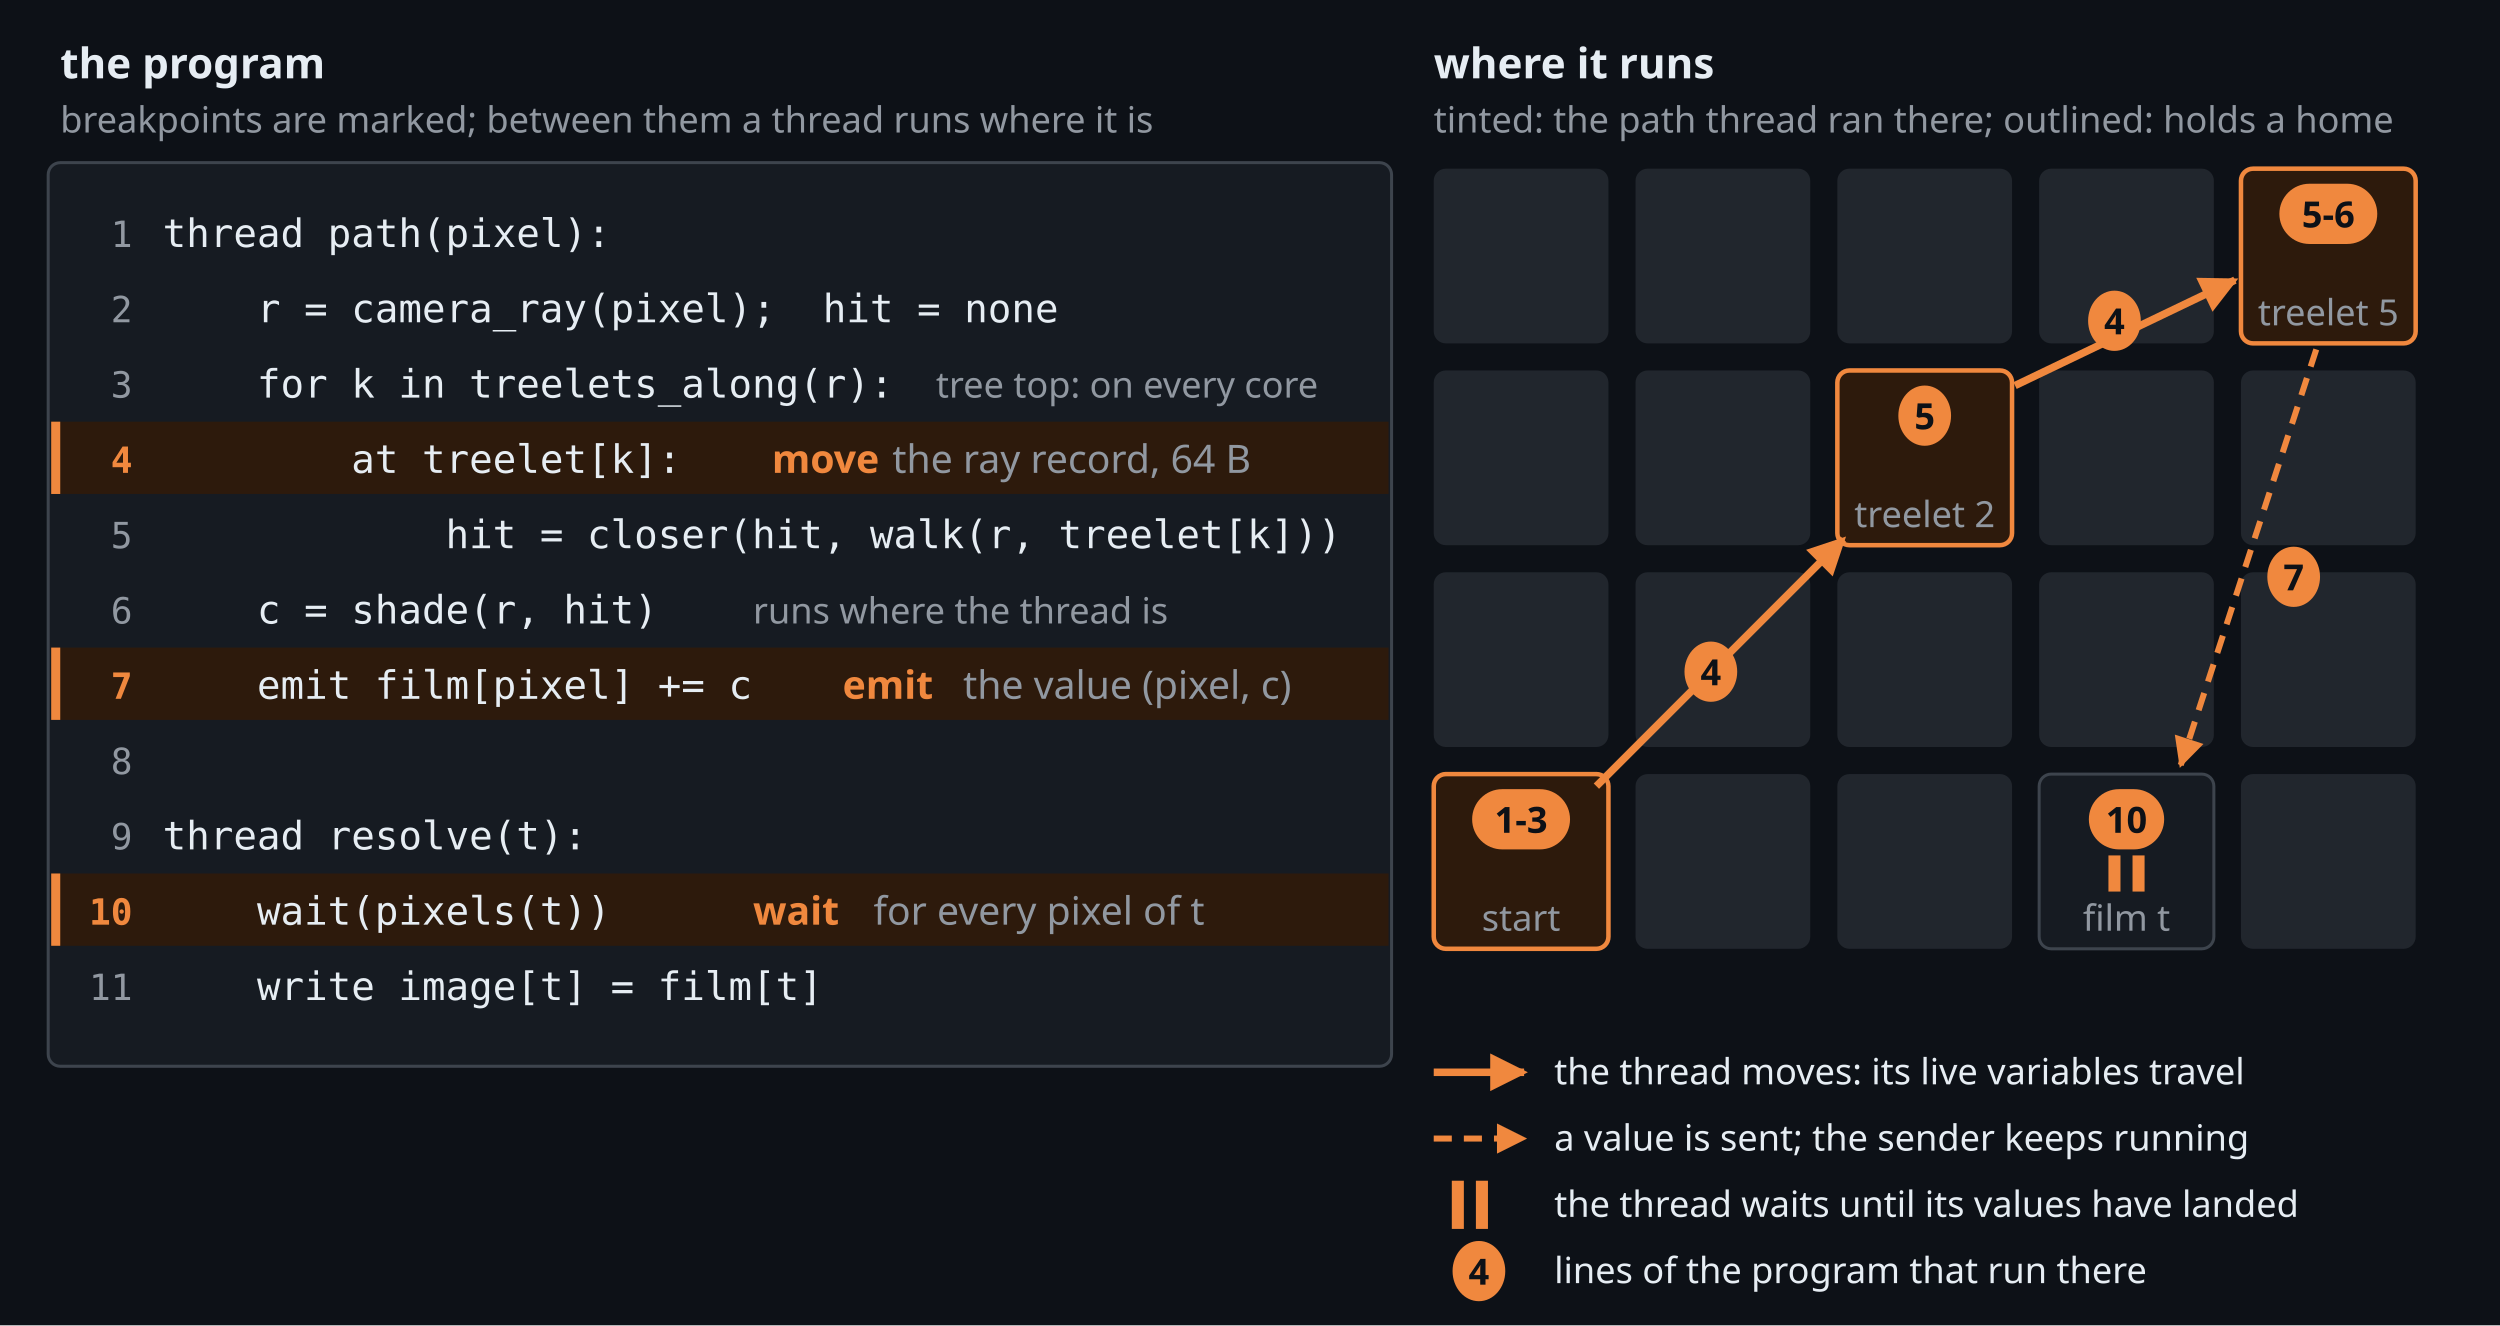
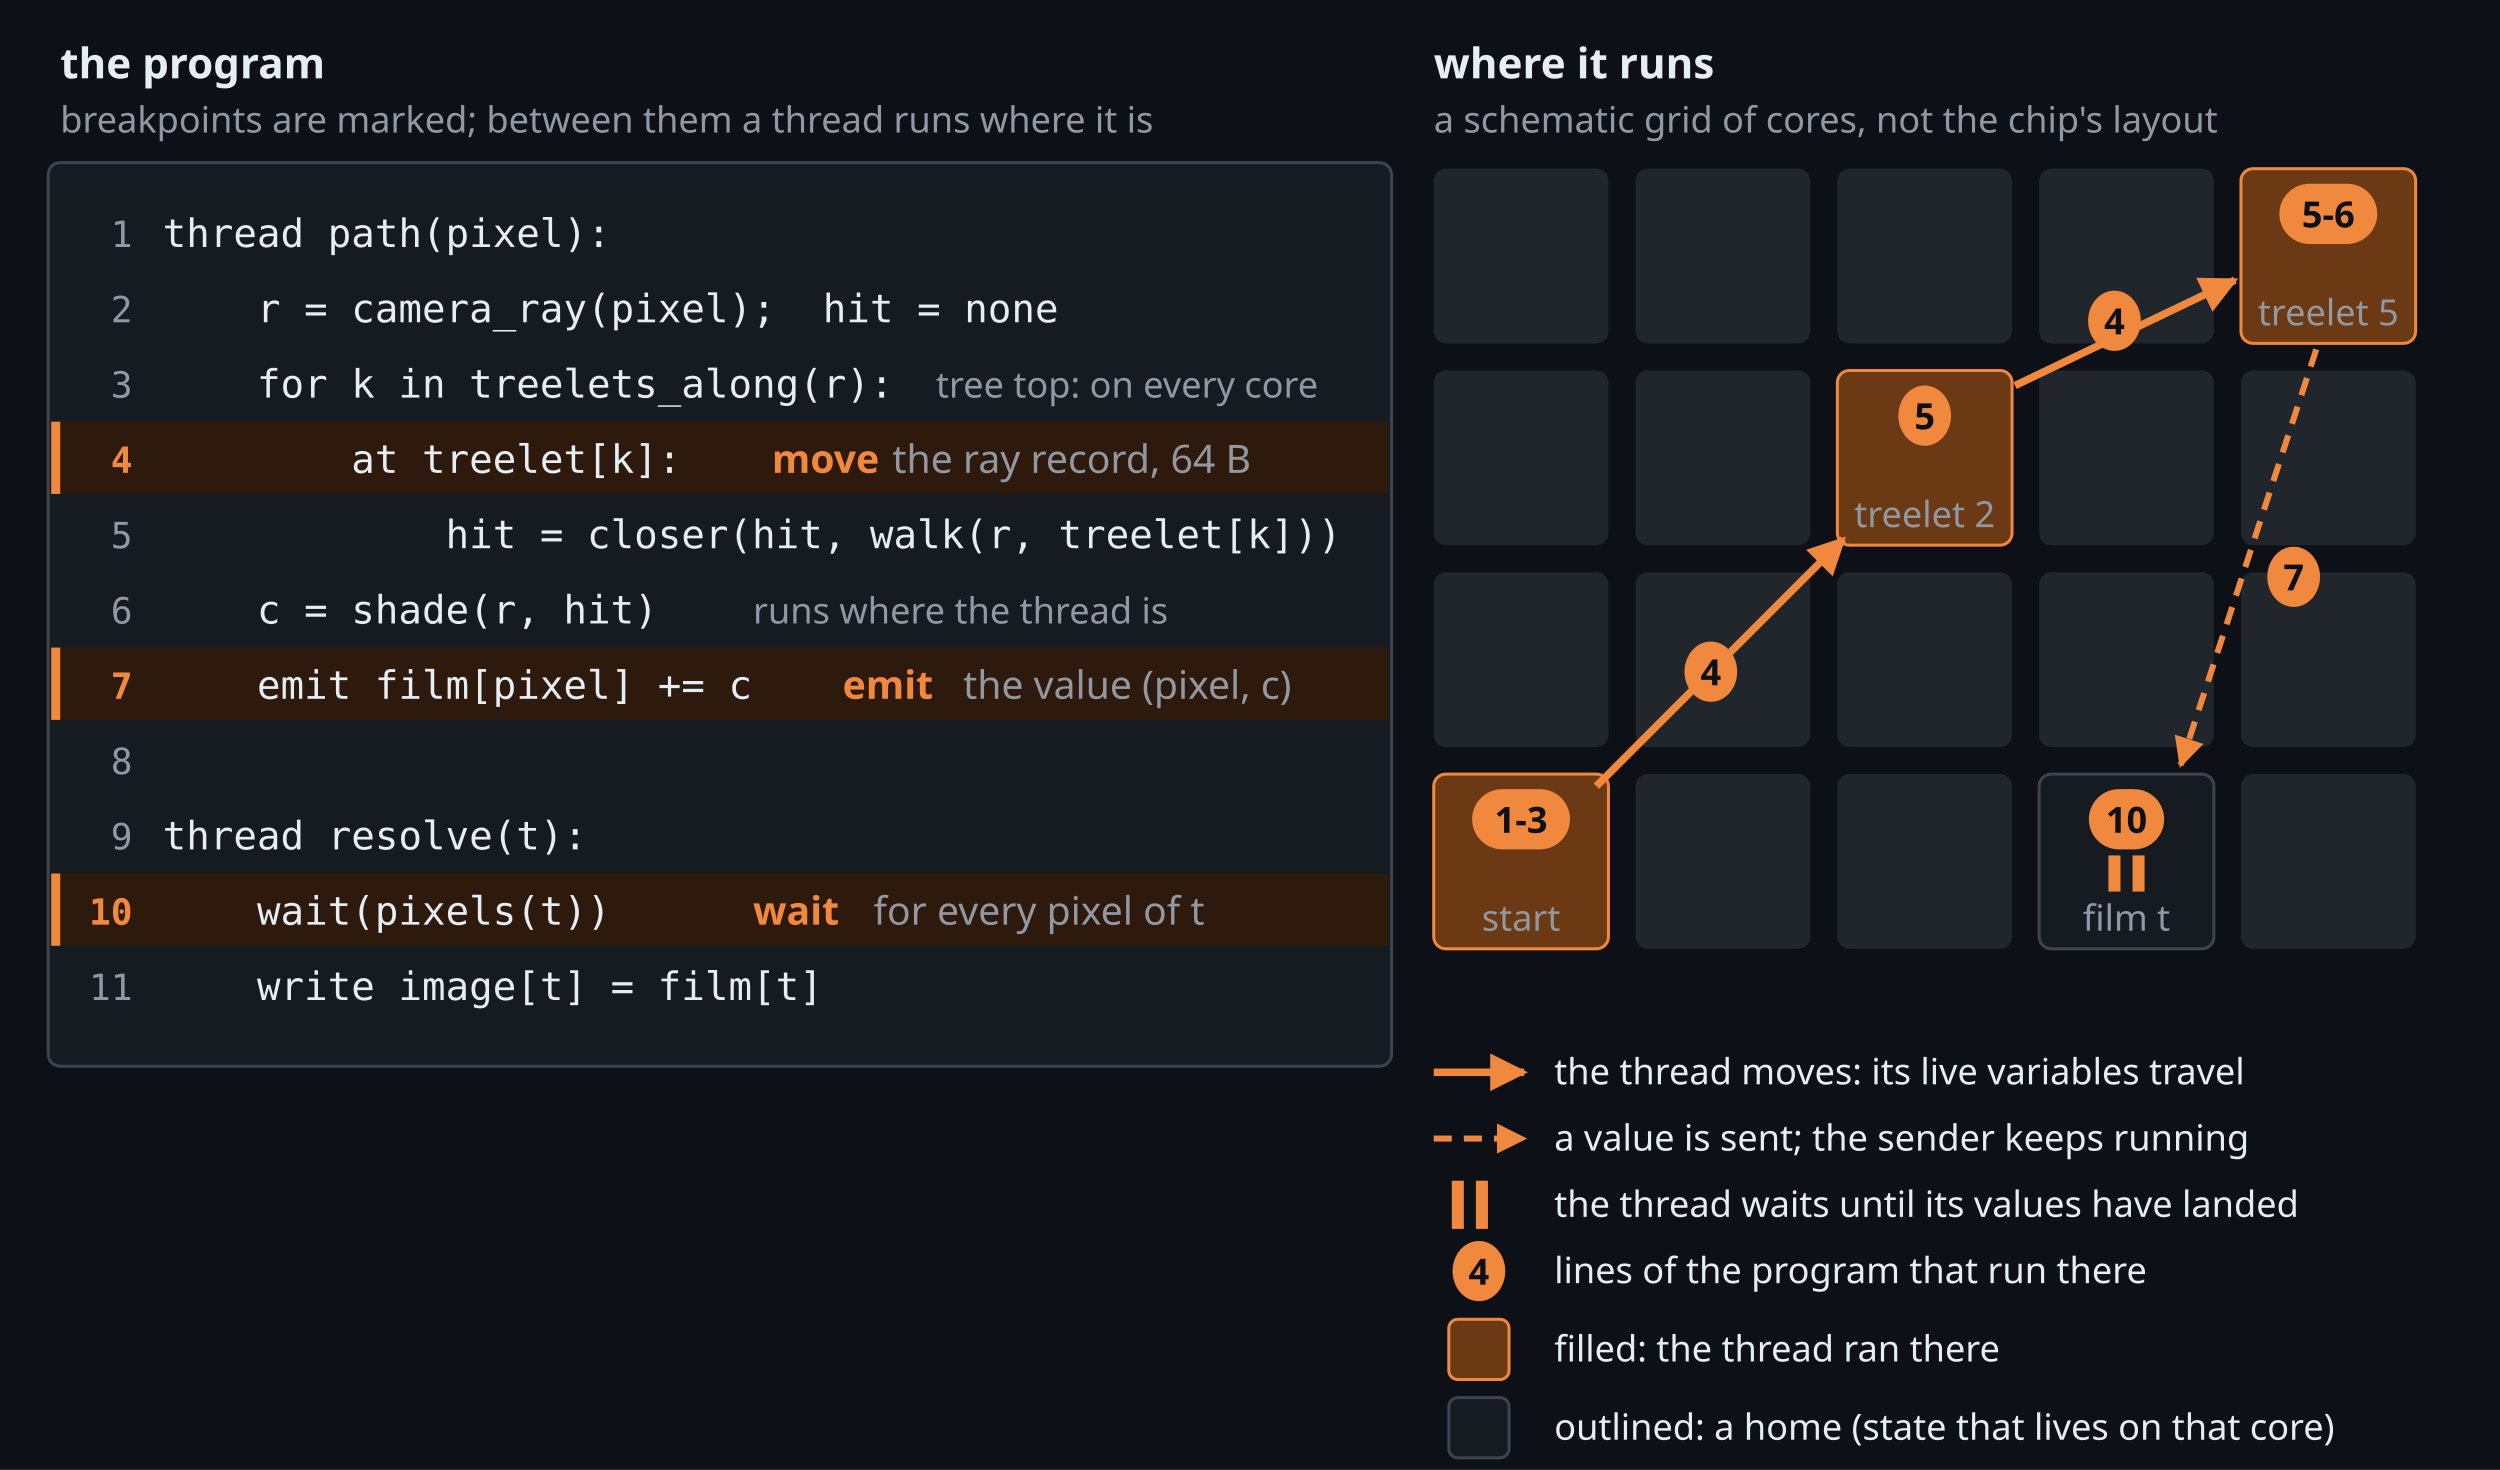
- <svg xmlns="http://www.w3.org/2000/svg" width="830" height="440" viewBox="0 0 830 440" role="img">
+ <svg xmlns="http://www.w3.org/2000/svg" width="830" height="488" viewBox="0 0 830 488" role="img">
  <style>
  text { font-family: -apple-system, 'Segoe UI', 'Noto Sans', Helvetica, Arial, sans-serif; font-size: 13px; fill: #e6edf3; }
  .mono { font-family: ui-monospace, SFMono-Regular, Menlo, Consolas, 'DejaVu Sans Mono', monospace; }
  .b { font-weight: 600; }
  .h { font-size: 14px; font-weight: 600; }
  .m { fill: #9198a1; }
  .a { fill: #f0883e; }
  .s { font-size: 12px; }
  .box { fill: #161b22; stroke: #3d444d; stroke-width: 1; }
  .plan { fill: none; stroke: #6e7681; stroke-width: 1; stroke-dasharray: 5 4; }
+   .dram { fill: #2d3540; stroke: none; }
+   .edge { fill: #161b22; stroke: #3d444d; stroke-width: 1; }
+   .off { fill: none; stroke: #3d444d; stroke-width: 1; stroke-dasharray: 3 3; }
+   .hot { fill: #f0883e; stroke: none; }
+   .on { fill: #0d1117; }
  .cell { fill: #21262d; stroke: none; }
-   .team { fill: #5a3214; stroke: #f0883e; stroke-width: 1; }
+   .team { fill: #6b3a14; stroke: #f0883e; stroke-width: 1; }
  .abox { fill: #2d1a0c; stroke: #f0883e; stroke-width: 1.5; }
  .ln { stroke: #6e7681; stroke-width: 1.5; fill: none; }
  .thin { stroke: #6e7681; stroke-width: 1; fill: none; }
  .grid { stroke: #3d444d; stroke-width: 1; fill: none; }
  .al { stroke: #f0883e; stroke-width: 2.5; fill: none; }
  .ad { stroke: #f0883e; stroke-width: 2; fill: none; stroke-dasharray: 6 4; }
  .athin { stroke: #f0883e; stroke-width: 1.2; fill: none; }
</style>
  <defs>
    <marker id="ha" viewBox="0 0 10 10" refX="9" refY="5" markerWidth="5" markerHeight="5" orient="auto-start-reverse">
      <path d="M0,0 L10,5 L0,10 z" fill="#f0883e" />
    </marker>
    <marker id="hl" viewBox="0 0 10 10" refX="9" refY="5" markerWidth="5" markerHeight="5" orient="auto-start-reverse">
      <path d="M0,0 L10,5 L0,10 z" fill="#6e7681" />
    </marker>
  </defs>
-   <rect width="830" height="440" fill="#0d1117" />
+   <rect width="830" height="488" fill="#0d1117" />
  <text x="20" y="26" class="h" xml:space="preserve">the program</text>
  <text x="20" y="44" class="s m" xml:space="preserve">breakpoints are marked; between them a thread runs where it is</text>
  <rect x="16" y="54" width="446" height="300" rx="4" class="box" />
  <text x="44" y="82" class="mono s m" text-anchor="end" xml:space="preserve">1</text>
  <text x="54" y="82" class="mono" xml:space="preserve">thread path(pixel):</text>
  <text x="44" y="107" class="mono s m" text-anchor="end" xml:space="preserve">2</text>
  <text x="54" y="107" class="mono" xml:space="preserve">    r = camera_ray(pixel);  hit = none</text>
  <text x="44" y="132" class="mono s m" text-anchor="end" xml:space="preserve">3</text>
  <text x="54" y="132" class="mono" xml:space="preserve">    for k in treelets_along(r):</text>
  <text x="310.73" y="132" class="s m" xml:space="preserve">tree top: on every core</text>
  <rect x="17" y="140" width="444" height="24" fill="#2d1a0c" />
  <rect x="17" y="140" width="3" height="24" fill="#f0883e" />
  <text x="44" y="157" class="mono s b a" text-anchor="end" xml:space="preserve">4</text>
  <text x="54" y="157" class="mono" xml:space="preserve">        at treelet[k]:</text>
  <text x="256.26" y="157" class="b a" xml:space="preserve">move</text>
  <text x="296.26" y="157" class="m" xml:space="preserve">the ray record, 64 B</text>
  <text x="44" y="182" class="mono s m" text-anchor="end" xml:space="preserve">5</text>
  <text x="54" y="182" class="mono" xml:space="preserve">            hit = closer(hit, walk(r, treelet[k]))</text>
  <text x="44" y="207" class="mono s m" text-anchor="end" xml:space="preserve">6</text>
  <text x="54" y="207" class="mono" xml:space="preserve">    c = shade(r, hit)</text>
  <text x="250" y="207" class="s m" xml:space="preserve">runs where the thread is</text>
  <rect x="17" y="215" width="444" height="24" fill="#2d1a0c" />
  <rect x="17" y="215" width="3" height="24" fill="#f0883e" />
  <text x="44" y="232" class="mono s b a" text-anchor="end" xml:space="preserve">7</text>
  <text x="54" y="232" class="mono" xml:space="preserve">    emit film[pixel] += c</text>
  <text x="279.75" y="232" class="b a" xml:space="preserve">emit</text>
  <text x="319.75" y="232" class="m" xml:space="preserve">the value (pixel, c)</text>
  <text x="44" y="257" class="mono s m" text-anchor="end" xml:space="preserve">8</text>
  <text x="44" y="282" class="mono s m" text-anchor="end" xml:space="preserve">9</text>
  <text x="54" y="282" class="mono" xml:space="preserve">thread resolve(t):</text>
  <rect x="17" y="290" width="444" height="24" fill="#2d1a0c" />
  <rect x="17" y="290" width="3" height="24" fill="#f0883e" />
  <text x="44" y="307" class="mono s b a" text-anchor="end" xml:space="preserve">10</text>
  <text x="54" y="307" class="mono" xml:space="preserve">    wait(pixels(t))</text>
  <text x="250" y="307" class="b a" xml:space="preserve">wait</text>
  <text x="290" y="307" class="m" xml:space="preserve">for every pixel of t</text>
  <text x="44" y="332" class="mono s m" text-anchor="end" xml:space="preserve">11</text>
  <text x="54" y="332" class="mono" xml:space="preserve">    write image[t] = film[t]</text>
  <text x="476" y="26" class="h" xml:space="preserve">where it runs</text>
-   <text x="476" y="44" class="s m" xml:space="preserve">tinted: the path thread ran there; outlined: holds a home</text>
+   <text x="476" y="44" class="s m" xml:space="preserve">a schematic grid of cores, not the chip's layout</text>
  <rect x="476" y="56" width="58" height="58" rx="4" class="cell" />
  <rect x="543" y="56" width="58" height="58" rx="4" class="cell" />
  <rect x="610" y="56" width="58" height="58" rx="4" class="cell" />
  <rect x="677" y="56" width="58" height="58" rx="4" class="cell" />
-   <rect x="744" y="56" width="58" height="58" rx="4" class="abox" />
+   <rect x="744" y="56" width="58" height="58" rx="4" class="team" />
  <text x="773" y="108" class="s m" text-anchor="middle" xml:space="preserve">treelet 5</text>
  <rect x="756.75" y="61" width="32.5" height="20" rx="10" fill="#f0883e" />
  <text x="773" y="75.5" text-anchor="middle" class="b s" style="fill: #0d1117">5-6</text>
  <rect x="476" y="123" width="58" height="58" rx="4" class="cell" />
  <rect x="543" y="123" width="58" height="58" rx="4" class="cell" />
-   <rect x="610" y="123" width="58" height="58" rx="4" class="abox" />
+   <rect x="610" y="123" width="58" height="58" rx="4" class="team" />
  <text x="639" y="175" class="s m" text-anchor="middle" xml:space="preserve">treelet 2</text>
  <rect x="630.25" y="128" width="17.5" height="20" rx="10" fill="#f0883e" />
  <text x="639" y="142.5" text-anchor="middle" class="b s" style="fill: #0d1117">5</text>
  <rect x="677" y="123" width="58" height="58" rx="4" class="cell" />
  <rect x="744" y="123" width="58" height="58" rx="4" class="cell" />
  <rect x="476" y="190" width="58" height="58" rx="4" class="cell" />
  <rect x="543" y="190" width="58" height="58" rx="4" class="cell" />
  <rect x="610" y="190" width="58" height="58" rx="4" class="cell" />
  <rect x="677" y="190" width="58" height="58" rx="4" class="cell" />
  <rect x="744" y="190" width="58" height="58" rx="4" class="cell" />
-   <rect x="476" y="257" width="58" height="58" rx="4" class="abox" />
+   <rect x="476" y="257" width="58" height="58" rx="4" class="team" />
  <text x="505" y="309" class="s m" text-anchor="middle" xml:space="preserve">start</text>
  <rect x="488.75" y="262" width="32.5" height="20" rx="10" fill="#f0883e" />
  <text x="505" y="276.5" text-anchor="middle" class="b s" style="fill: #0d1117">1-3</text>
  <rect x="543" y="257" width="58" height="58" rx="4" class="cell" />
  <rect x="610" y="257" width="58" height="58" rx="4" class="cell" />
  <rect x="677" y="257" width="58" height="58" rx="4" class="box" />
  <text x="706" y="309" class="s m" text-anchor="middle" xml:space="preserve">film t</text>
  <rect x="744" y="257" width="58" height="58" rx="4" class="cell" />
  <line x1="530" y1="261" x2="612" y2="179" class="al" marker-end="url(#ha)" />
  <line x1="669" y1="128" x2="742" y2="93" class="al" marker-end="url(#ha)" />
  <path d="M769,116 L724,254" class="ad" marker-end="url(#ha)" />
  <rect x="559.25" y="213" width="17.5" height="20" rx="10" fill="#f0883e" />
  <text x="568" y="227.5" text-anchor="middle" class="b s" style="fill: #0d1117">4</text>
  <rect x="693.25" y="96.5" width="17.5" height="20" rx="10" fill="#f0883e" />
  <text x="702" y="111" text-anchor="middle" class="b s" style="fill: #0d1117">4</text>
  <rect x="752.75" y="181.5" width="17.5" height="20" rx="10" fill="#f0883e" />
  <text x="761.5" y="196" text-anchor="middle" class="b s" style="fill: #0d1117">7</text>
  <rect x="693.5" y="262" width="25" height="20" rx="10" fill="#f0883e" />
  <text x="706" y="276.5" text-anchor="middle" class="b s" style="fill: #0d1117">10</text>
  <rect x="700" y="284" width="4" height="12" fill="#f0883e" />
  <rect x="708" y="284" width="4" height="12" fill="#f0883e" />
  <line x1="476" y1="356" x2="506" y2="356" class="al" marker-end="url(#ha)" />
  <text x="516" y="360" class="s" xml:space="preserve">the thread moves: its live variables travel</text>
  <line x1="476" y1="378" x2="506" y2="378" class="ad" marker-end="url(#ha)" />
  <text x="516" y="382" class="s" xml:space="preserve">a value is sent; the sender keeps running</text>
  <rect x="482" y="392" width="4" height="16" fill="#f0883e" />
  <rect x="490" y="392" width="4" height="16" fill="#f0883e" />
  <text x="516" y="404" class="s" xml:space="preserve">the thread waits until its values have landed</text>
  <rect x="482.25" y="412" width="17.5" height="20" rx="10" fill="#f0883e" />
  <text x="491" y="426.5" text-anchor="middle" class="b s" style="fill: #0d1117">4</text>
  <text x="516" y="426" class="s" xml:space="preserve">lines of the program that run there</text>
+   <rect x="481" y="438" width="20" height="20" rx="3" class="team" />
+   <text x="516" y="452" class="s" xml:space="preserve">filled: the thread ran there</text>
+   <rect x="481" y="464" width="20" height="20" rx="3" class="box" />
+   <text x="516" y="478" class="s" xml:space="preserve">outlined: a home (state that lives on that core)</text>
</svg>
